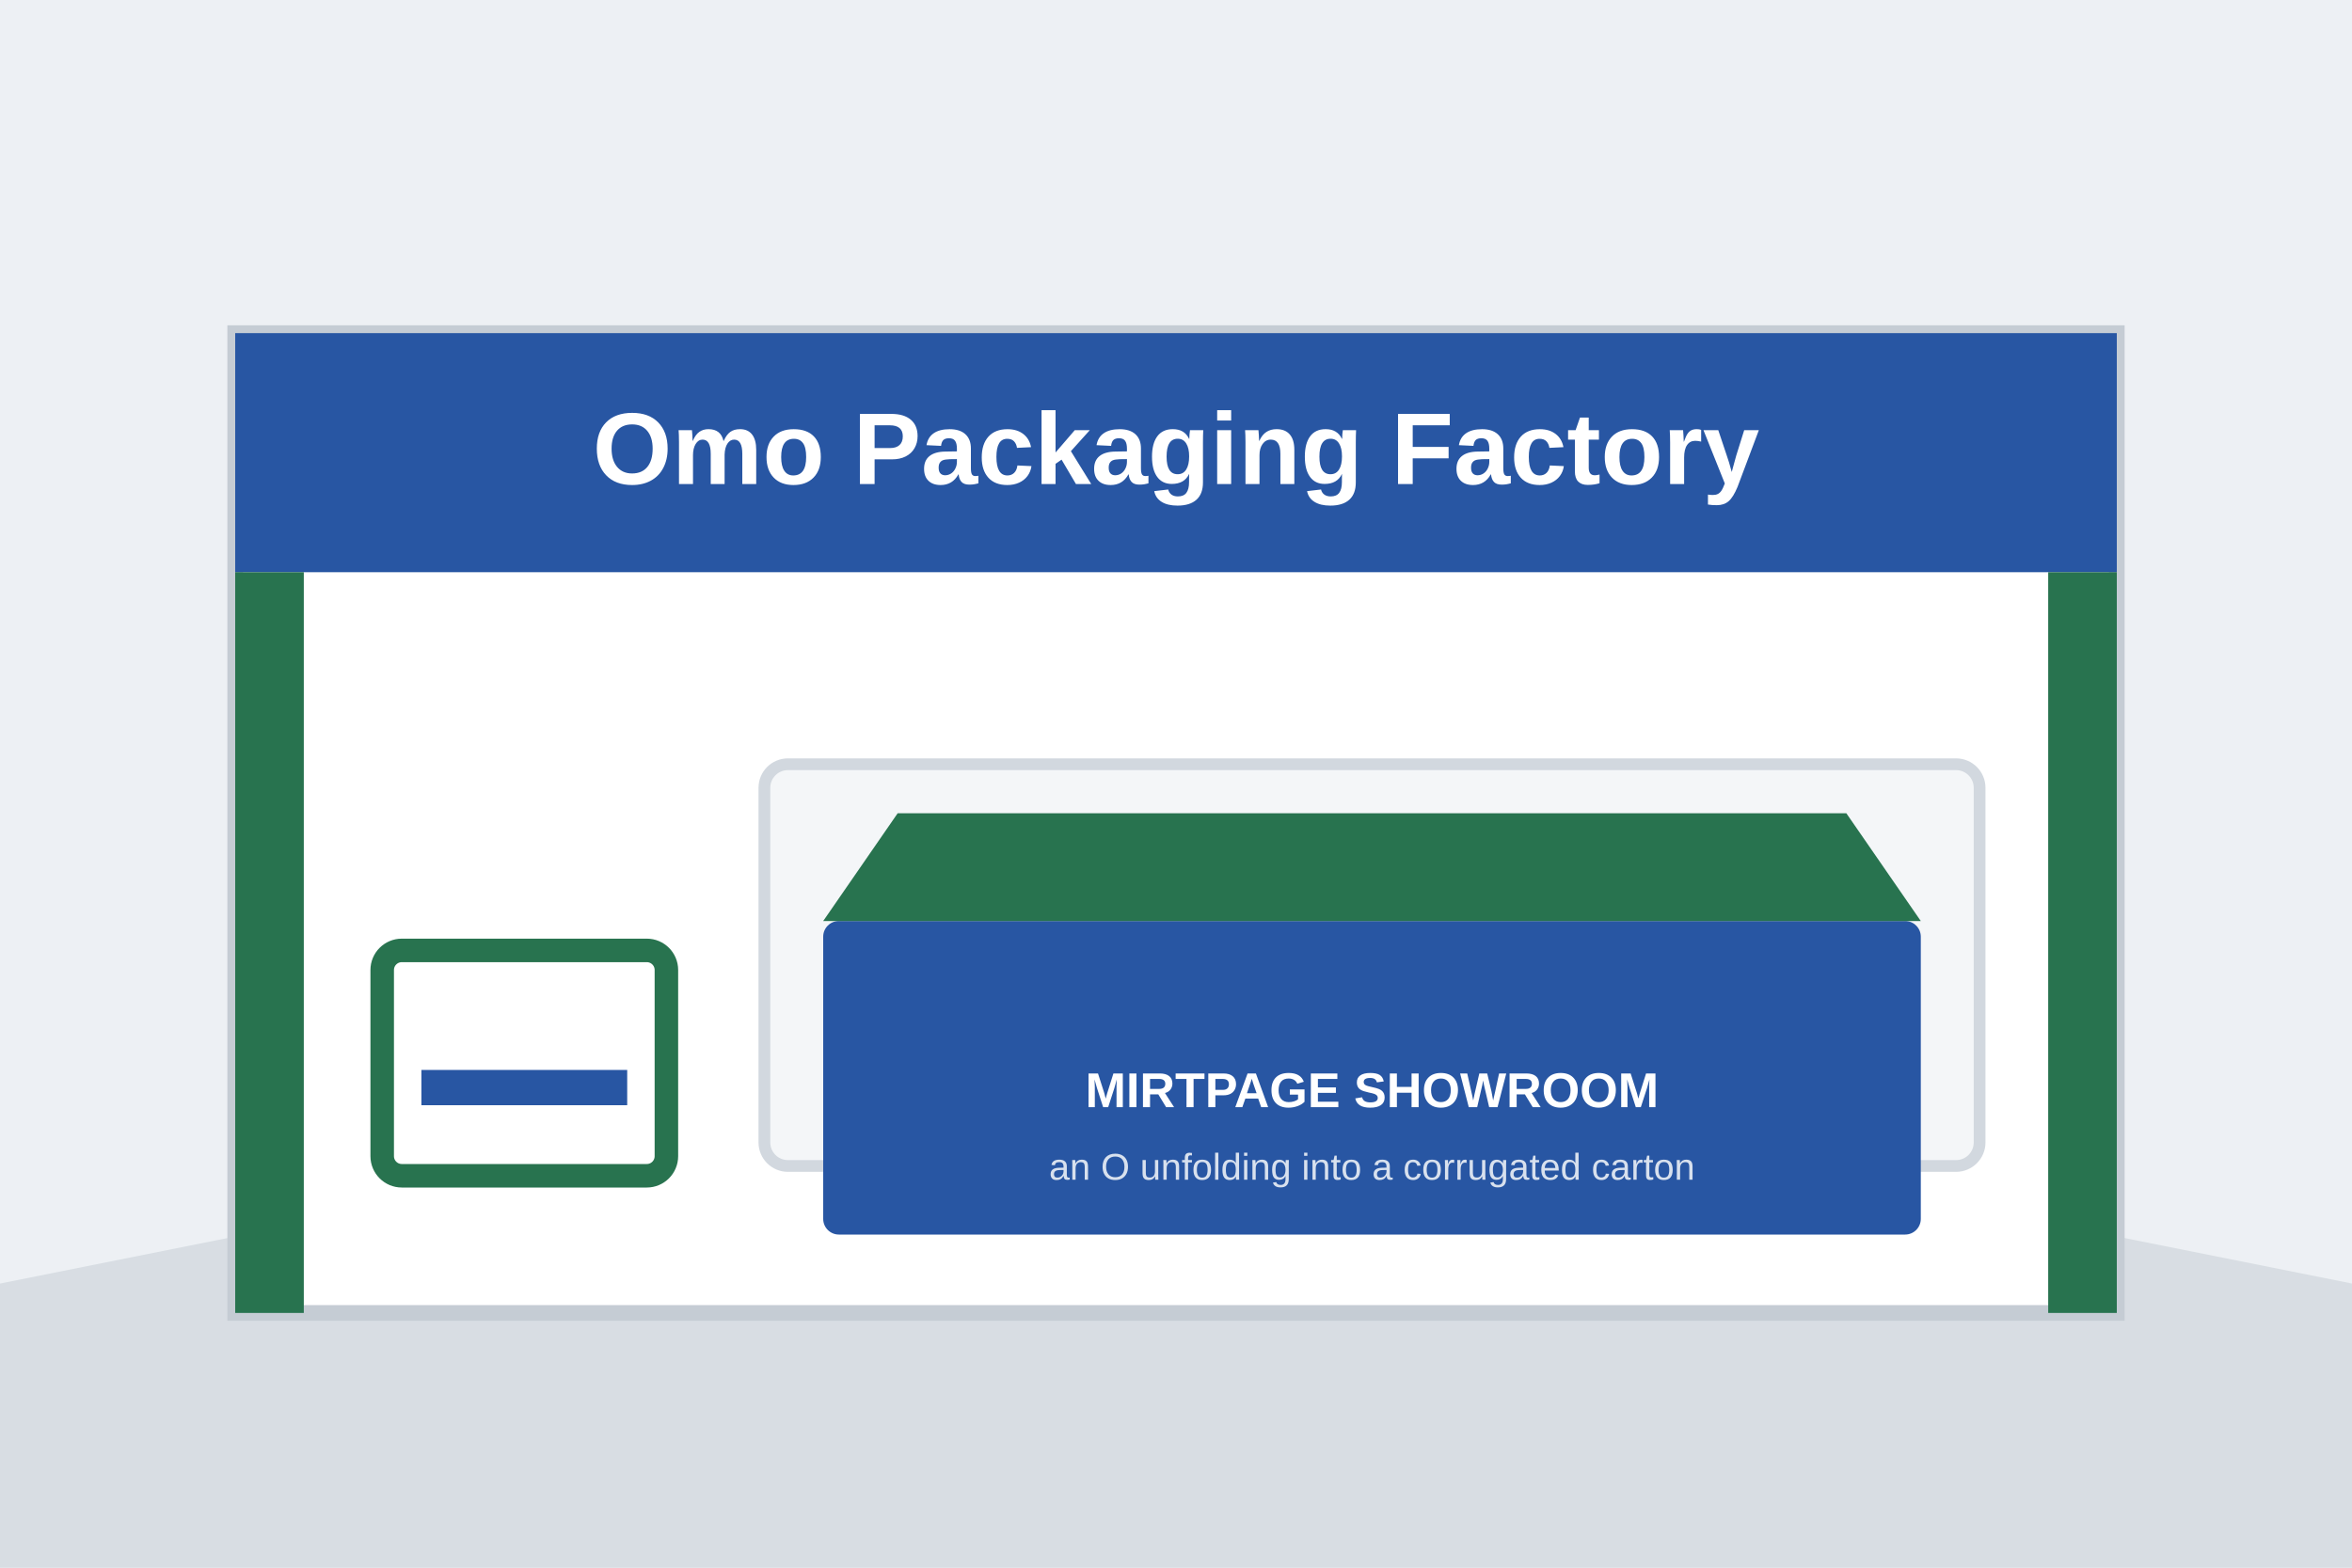
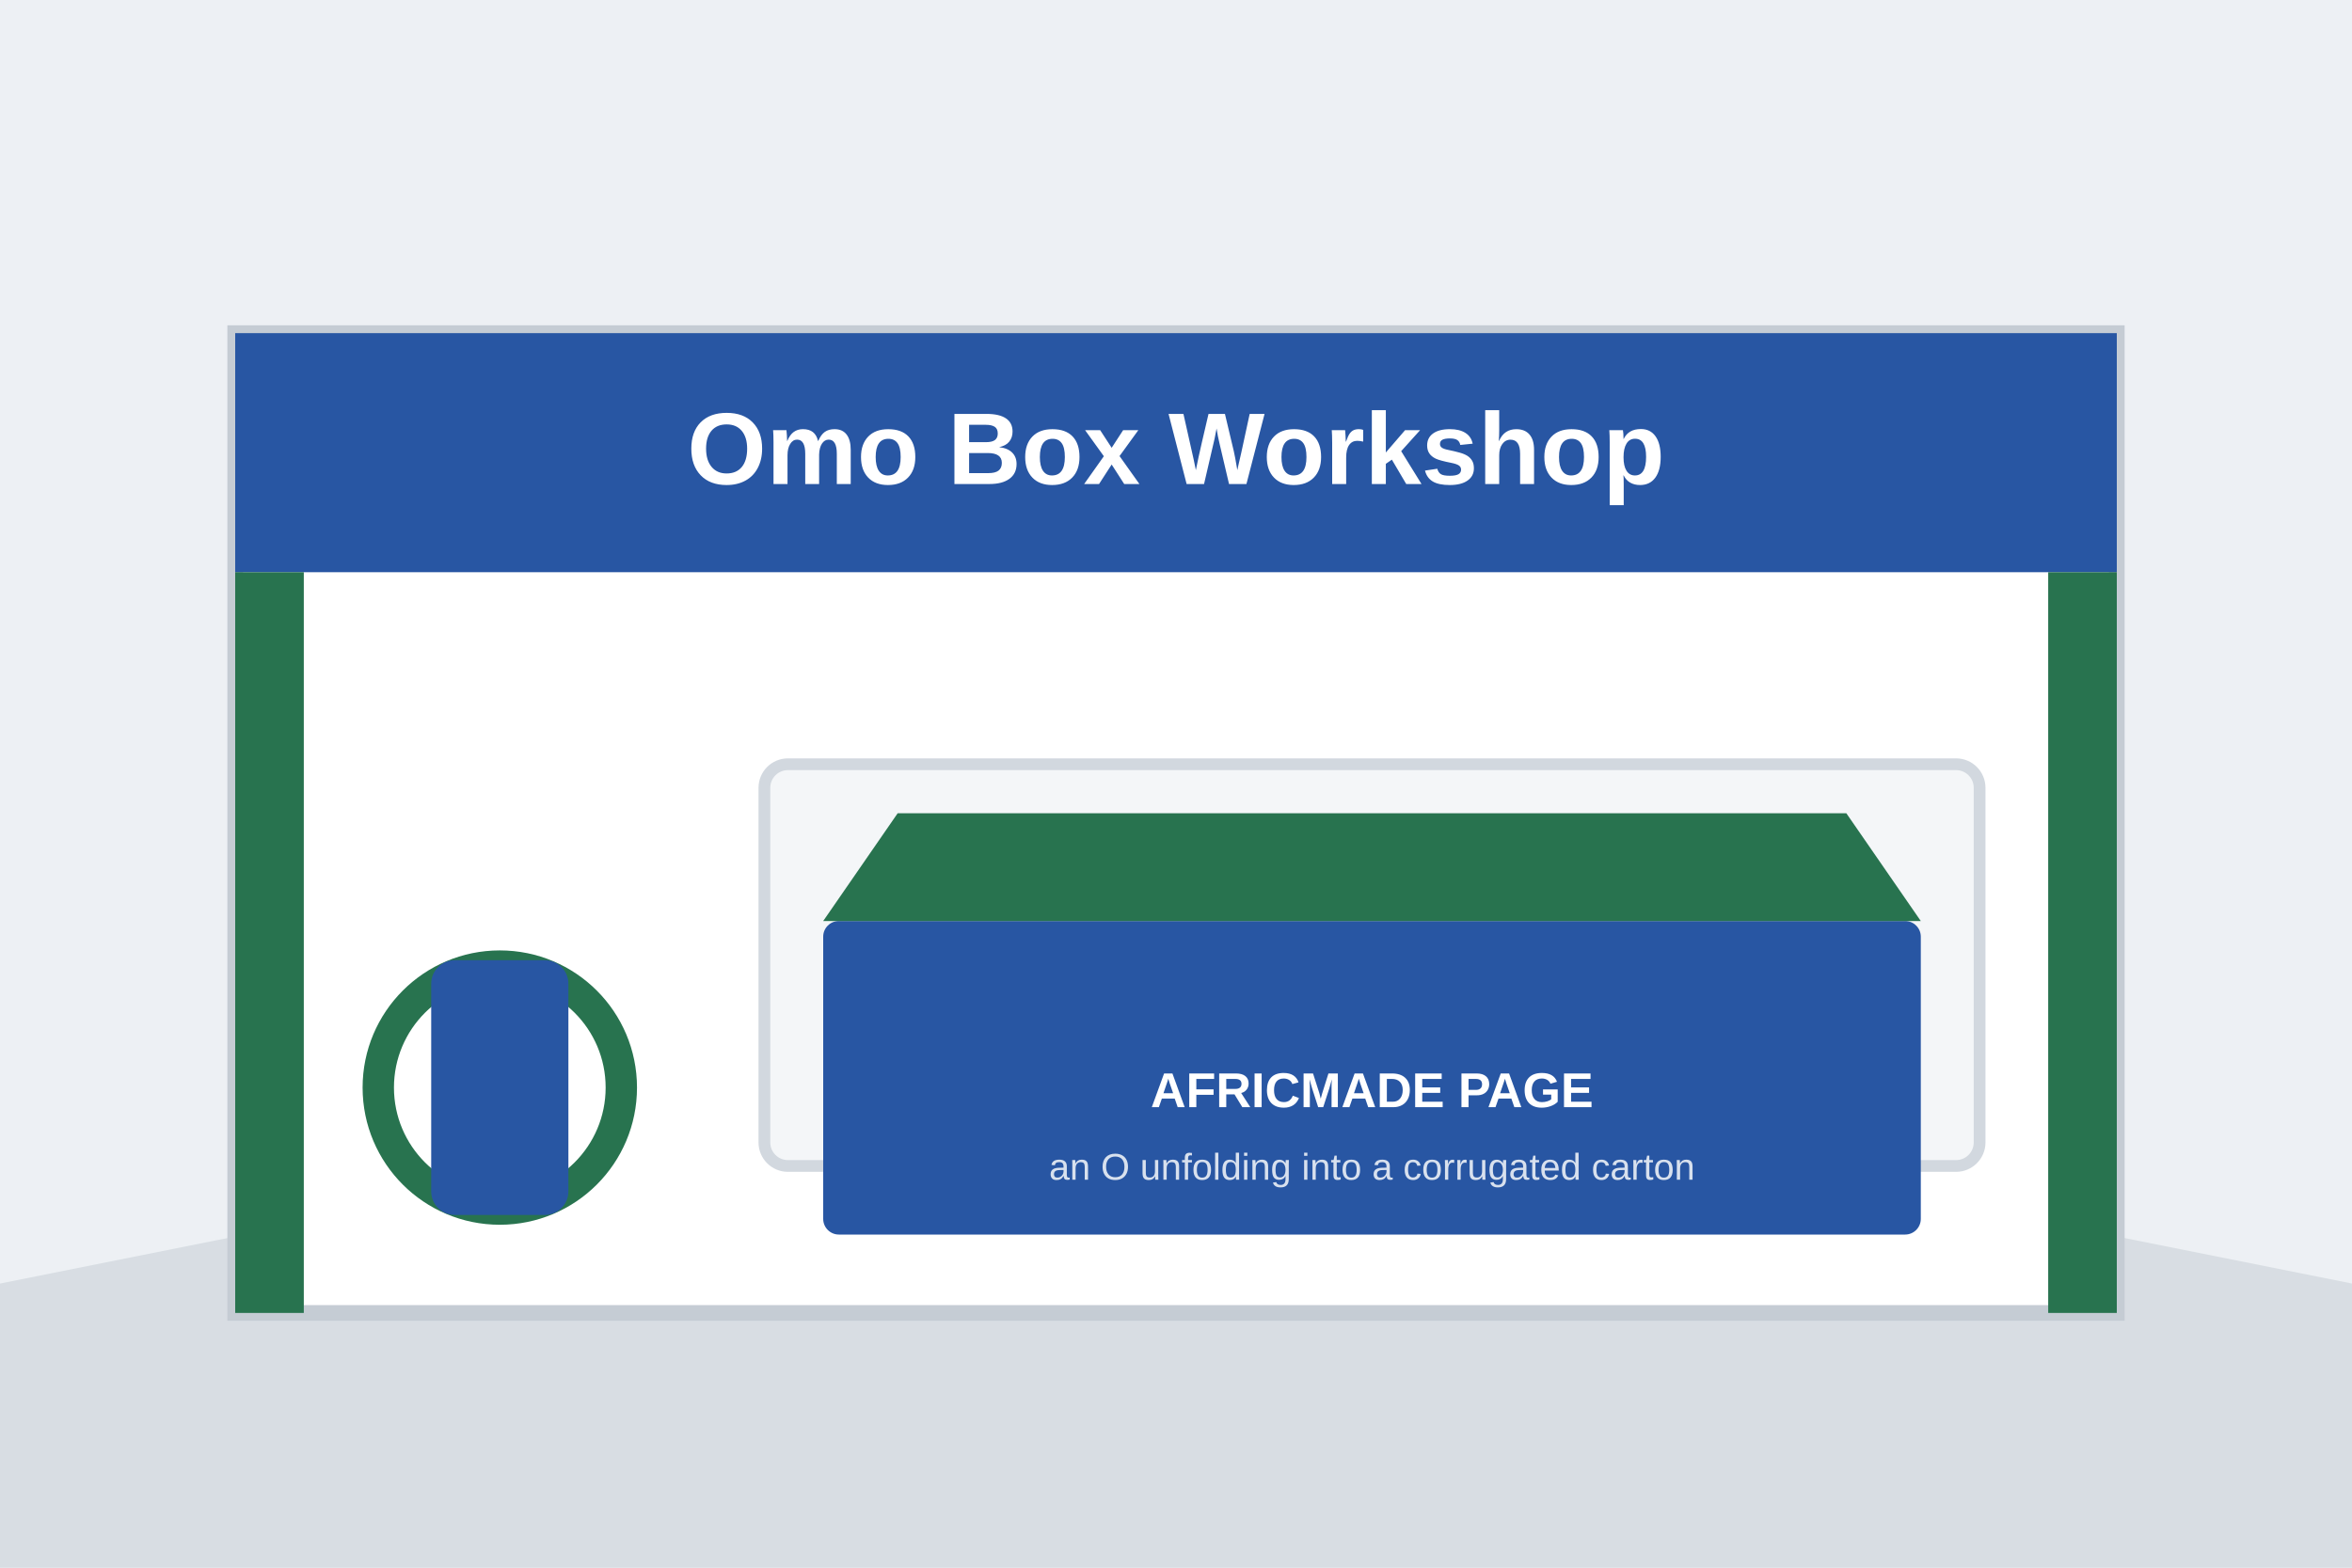
- <svg xmlns="http://www.w3.org/2000/svg" viewBox="0 0 1200 800" role="img" aria-label="Illustrative booth for Omo Packaging Factory">
+ <svg xmlns="http://www.w3.org/2000/svg" viewBox="0 0 1200 800" role="img" aria-label="Illustrative booth for Omo Box Workshop">
  <rect width="1200" height="800" fill="#edf0f4" />
  <path d="M0 655L600 535l600 120v145H0z" fill="#d8dde3" />
  <path d="M120 170h960v500H120z" fill="#ffffff" stroke="#c5ccd4" stroke-width="8" />
  <path d="M120 170h960v122H120z" fill="#2856a3" />
  <path d="M120 292h35v378h-35zM1045 292h35v378h-35z" fill="#28734f" />
  <rect x="390" y="390" width="620" height="205" rx="12" fill="#f4f6f8" stroke="#d2d8df" stroke-width="6" />
  <rect x="420" y="470" width="560" height="160" rx="8" fill="#2856a3" />
  <path d="M420 470h560l-38-55H458z" fill="#28734f" />
-   <rect x="195" y="485" width="145" height="115" rx="10" fill="#ffffff" stroke="#28734f" stroke-width="12" />
-   <path d="M215 555h105" stroke="#2856a3" stroke-width="18" />
-   <text x="600" y="247" text-anchor="middle" font-family="Arial, Helvetica, sans-serif" font-size="52" font-weight="800" fill="#ffffff">Omo Packaging Factory</text>
-   <text x="700" y="565" text-anchor="middle" font-family="Arial, Helvetica, sans-serif" font-size="25" font-weight="700" fill="#ffffff">MIRTPAGE SHOWROOM</text>
+   <circle cx="255" cy="555" r="62" fill="#ffffff" stroke="#28734f" stroke-width="16" />
+   <rect x="220" y="490" width="70" height="130" rx="12" fill="#2856a3" />
+   <text x="600" y="247" text-anchor="middle" font-family="Arial, Helvetica, sans-serif" font-size="52" font-weight="800" fill="#ffffff">Omo Box Workshop</text>
+   <text x="700" y="565" text-anchor="middle" font-family="Arial, Helvetica, sans-serif" font-size="25" font-weight="700" fill="#ffffff">AFRICMADE PAGE</text>
  <text x="700" y="602" text-anchor="middle" font-family="Arial, Helvetica, sans-serif" font-size="19" fill="#ffffff" opacity=".82">an O unfolding into a corrugated carton</text>
</svg>
